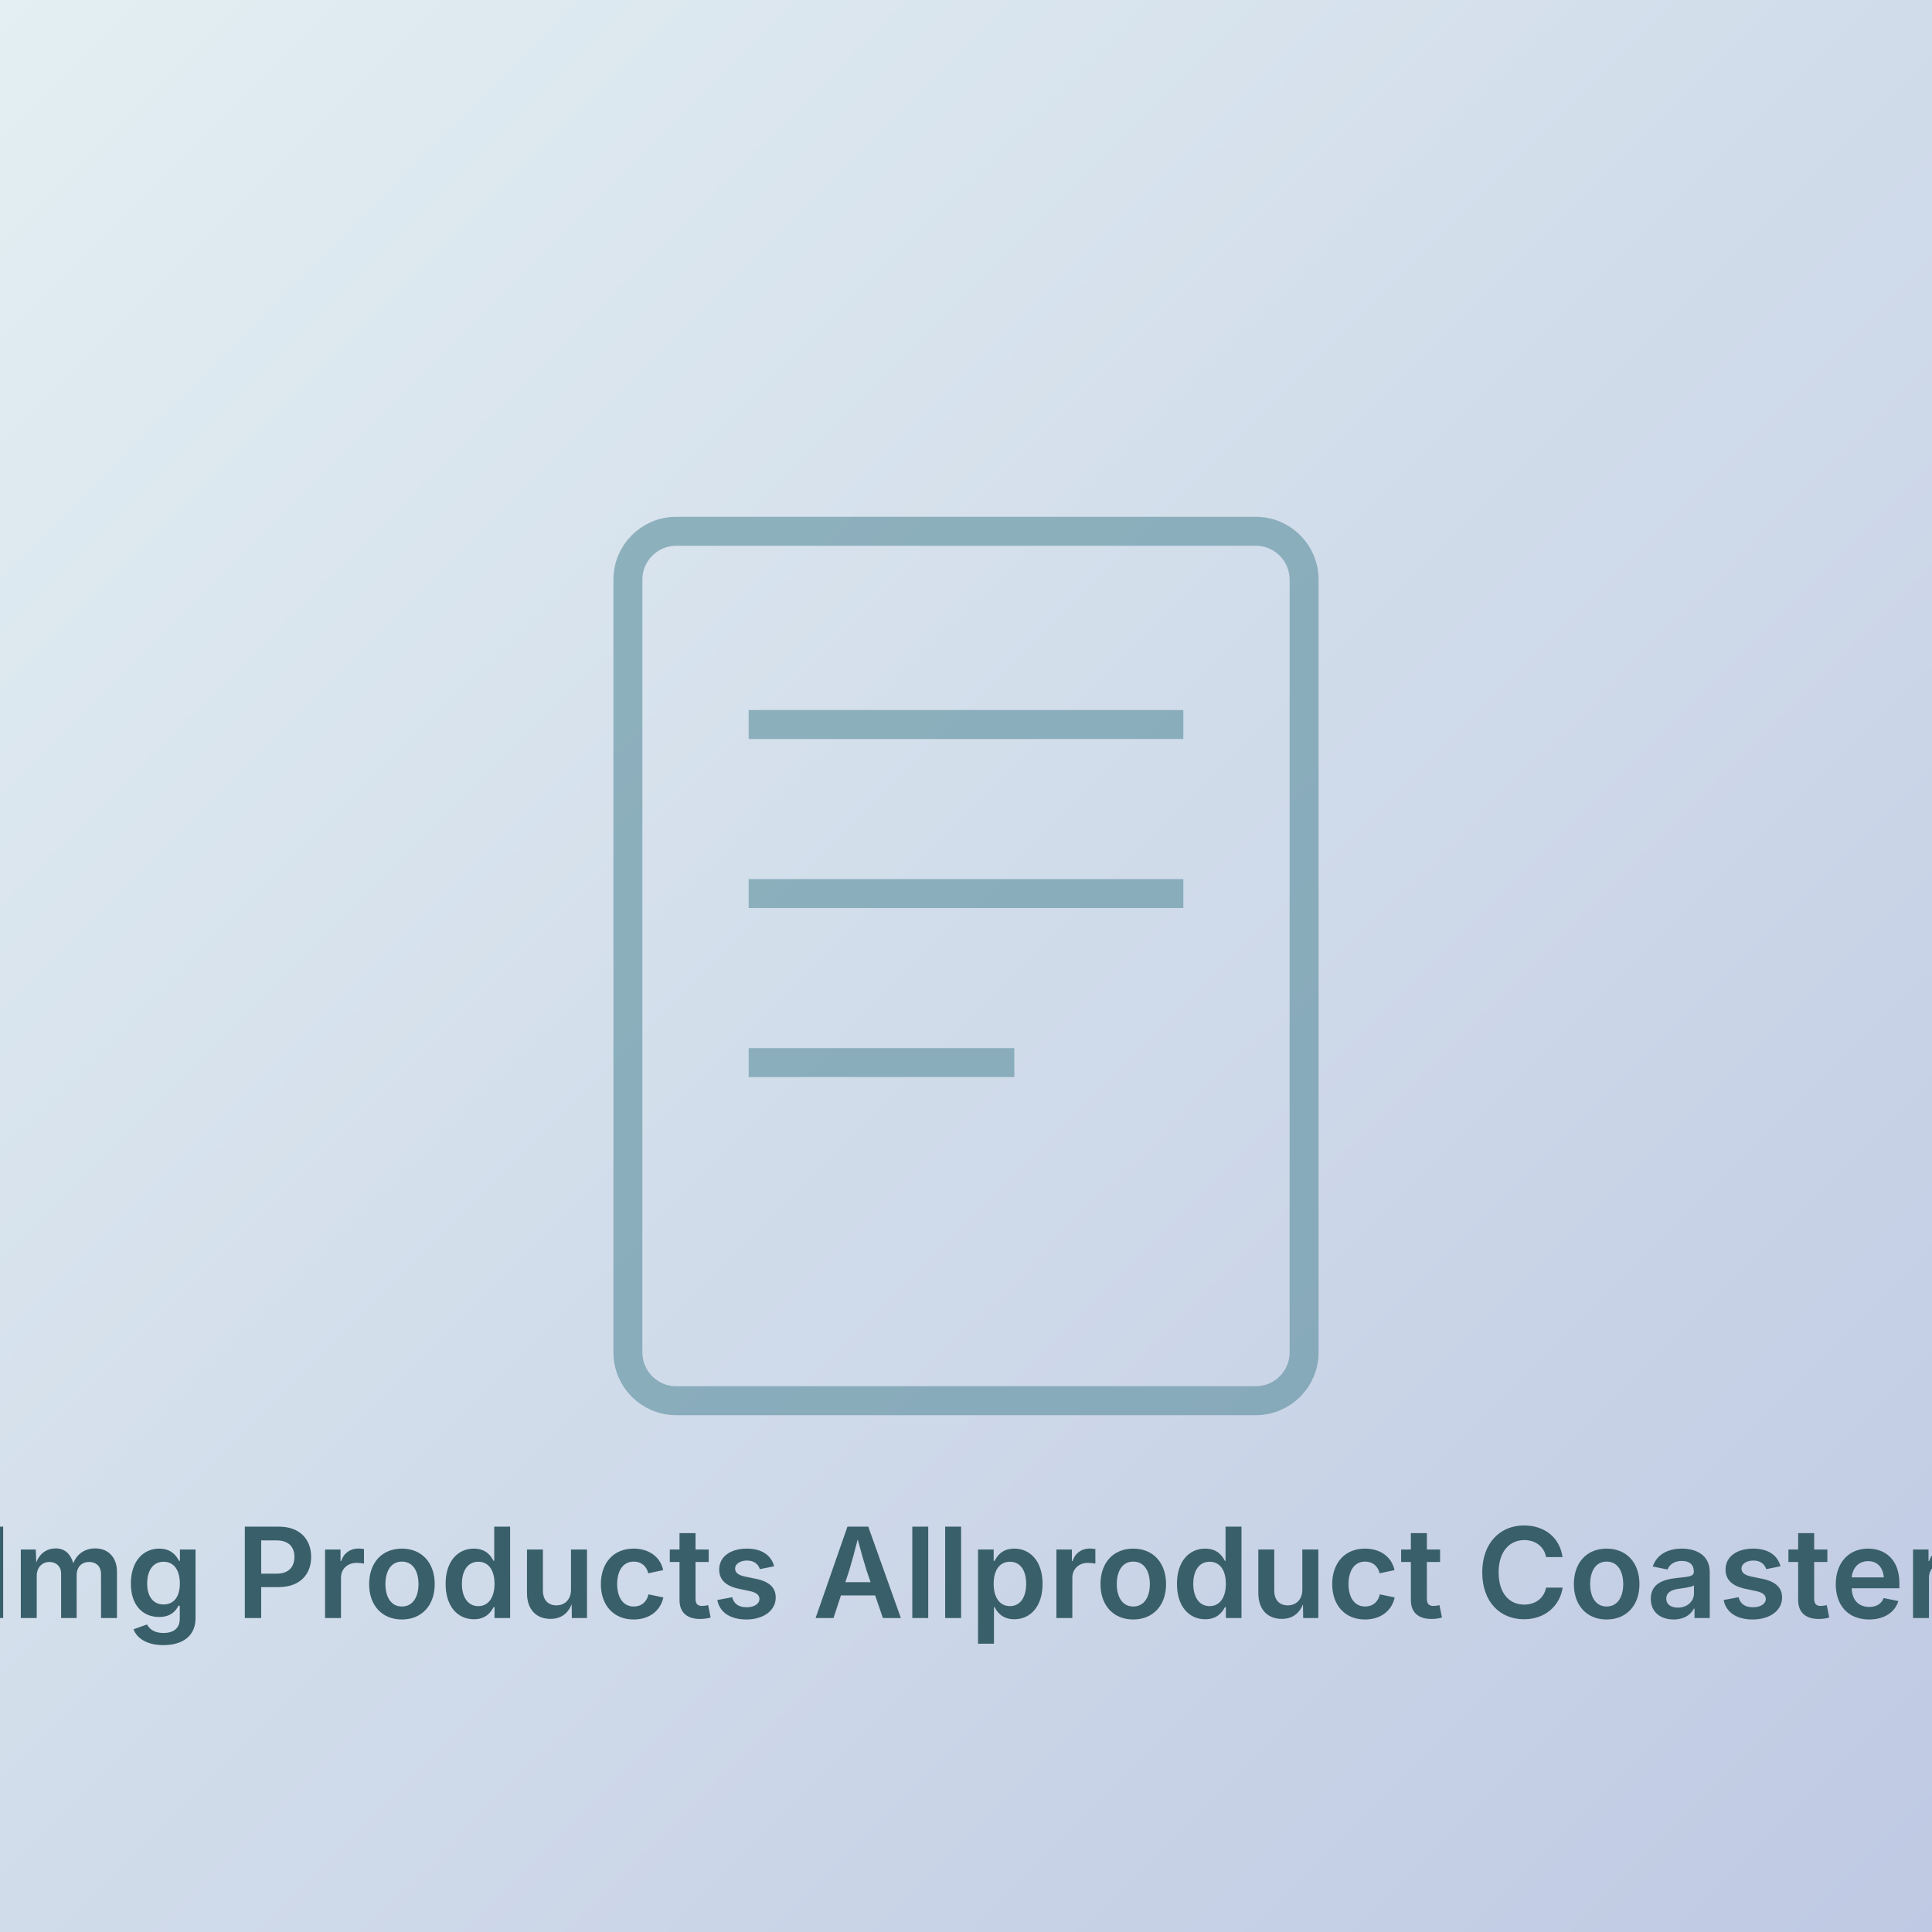
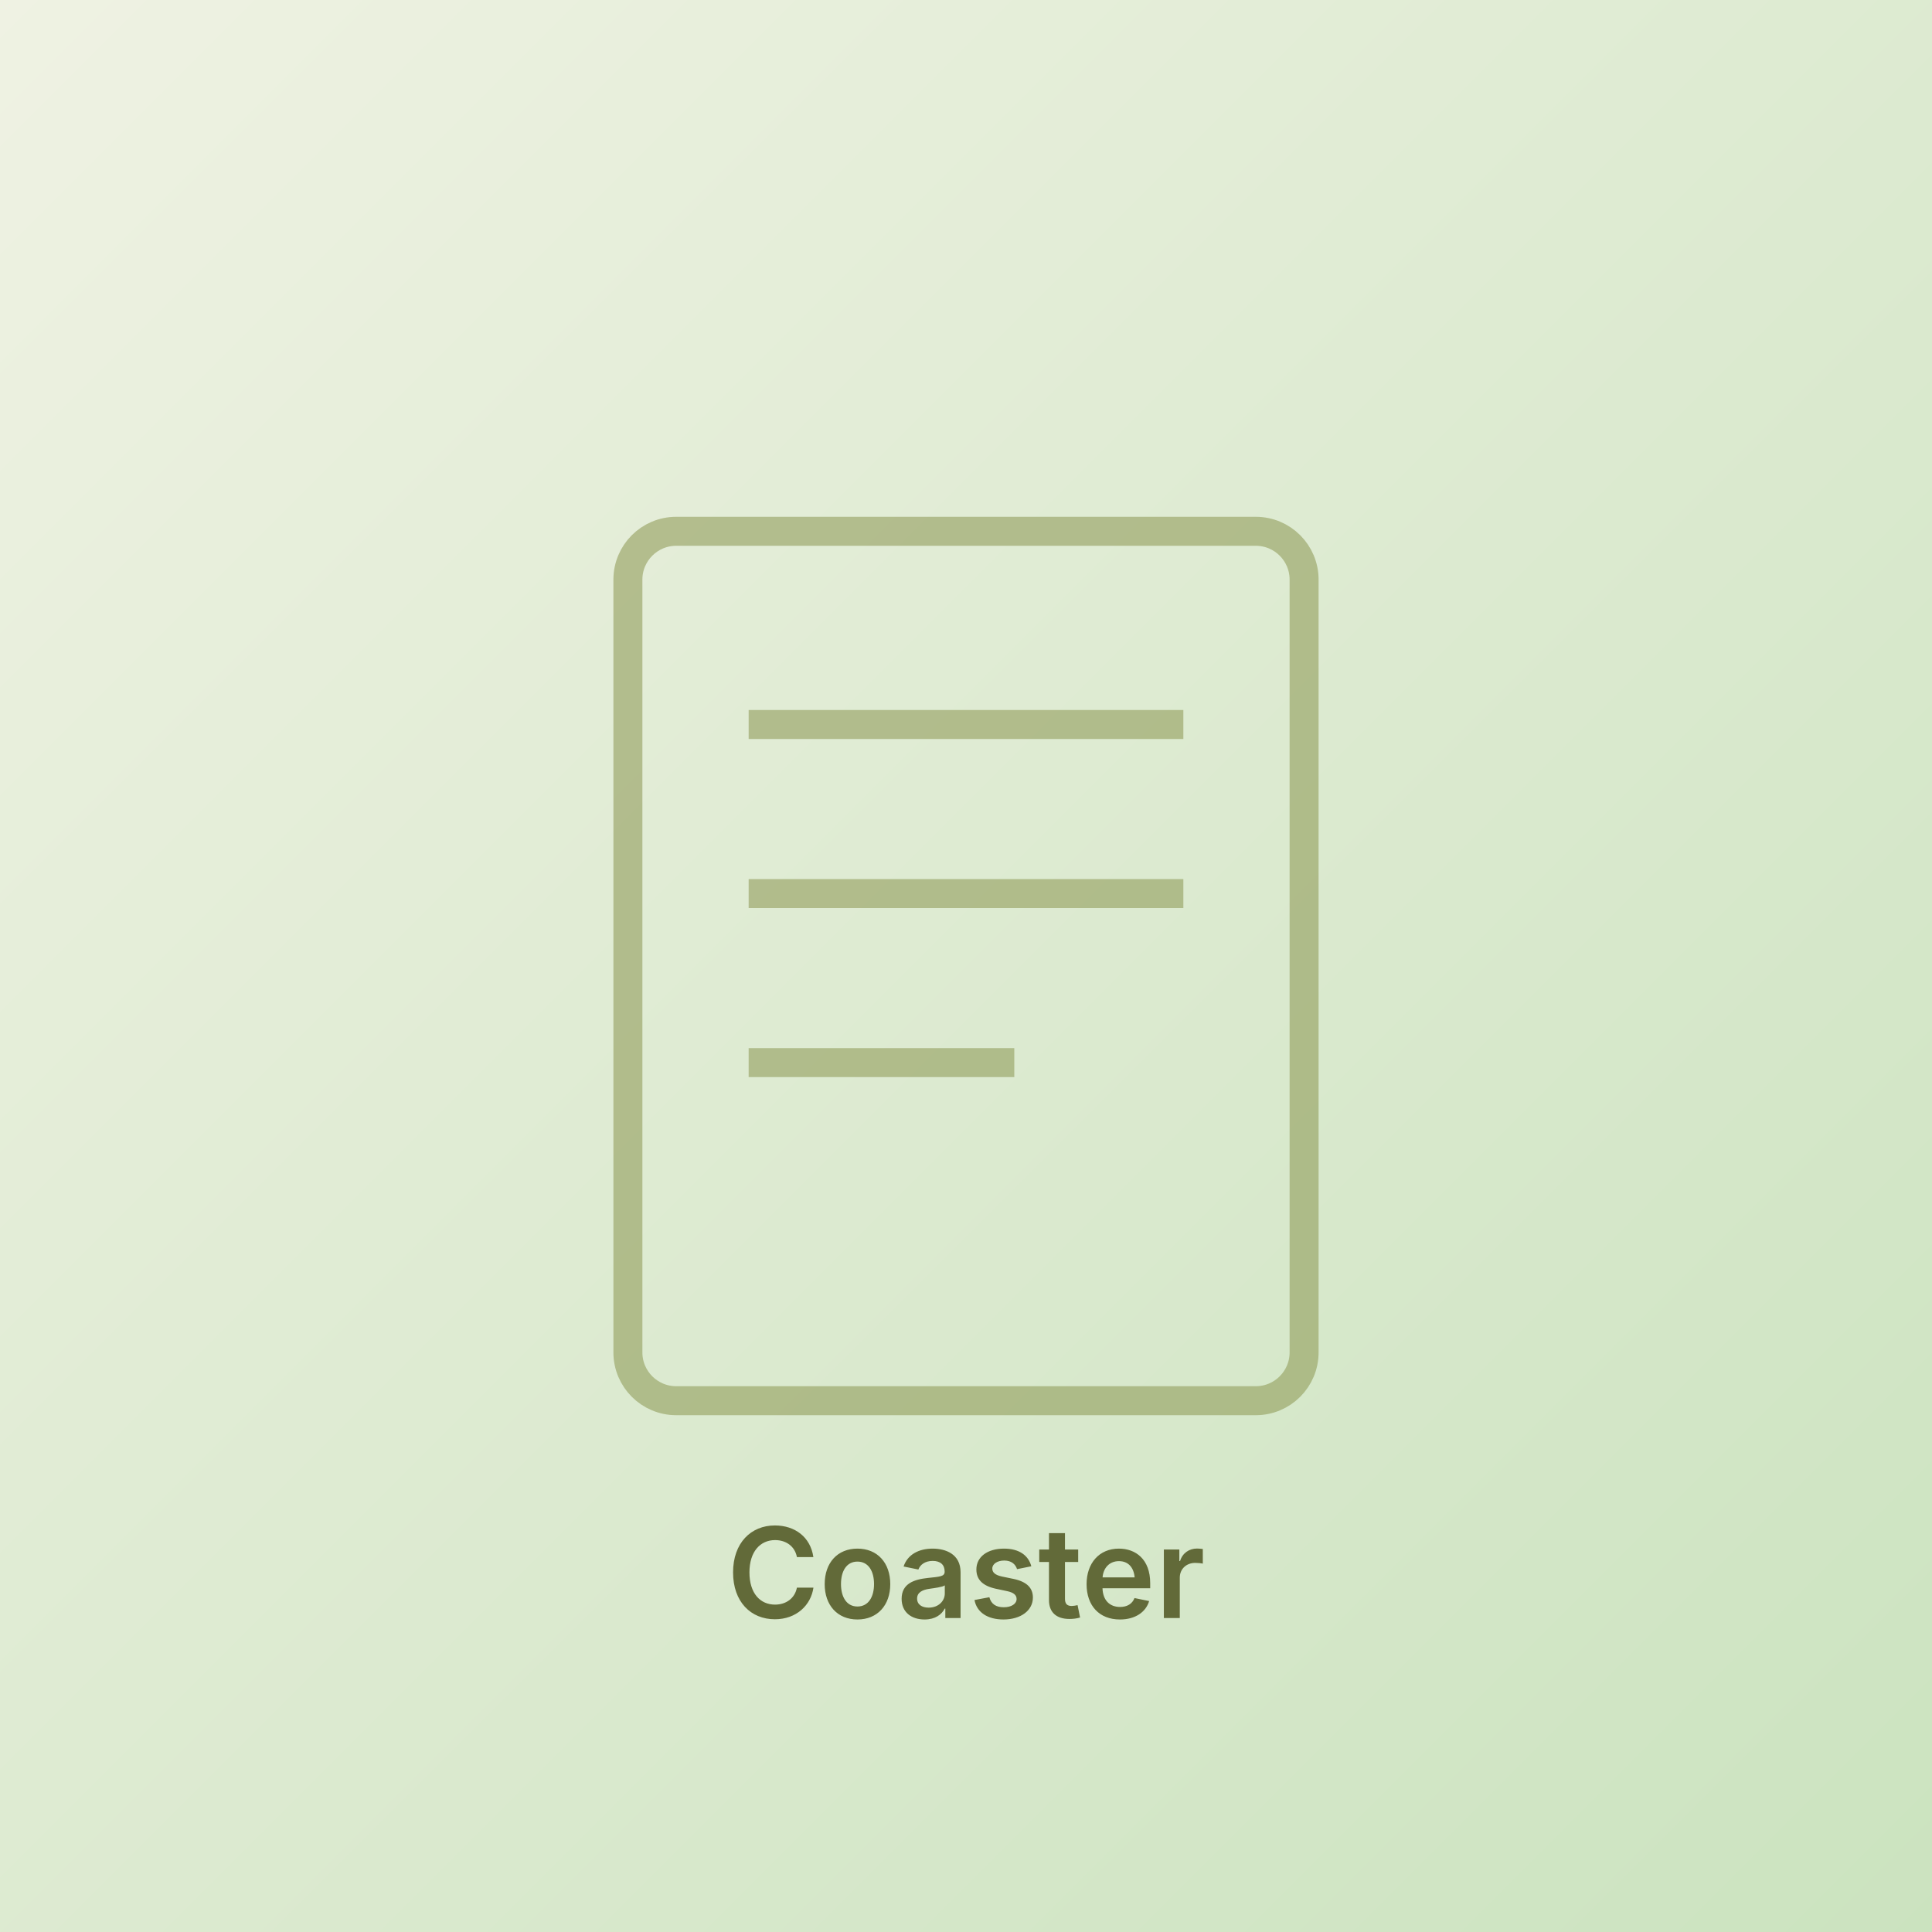
<svg xmlns="http://www.w3.org/2000/svg" viewBox="0 0 400 400" width="400" height="400">
  <defs>
    <linearGradient id="g" x1="0" y1="0" x2="1" y2="1">
-       <stop offset="0" stop-color="hsl(193,35%,92%)" />
-       <stop offset="1" stop-color="hsl(223,40%,82%)" />
+       <stop offset="0" stop-color="hsl(70,35%,92%)" />
+       <stop offset="1" stop-color="hsl(100,40%,82%)" />
    </linearGradient>
  </defs>
  <rect width="400" height="400" fill="url(#g)" />
-   <g fill="none" stroke="hsl(193,30%,45%)" stroke-width="6" stroke-linejoin="round" opacity=".55">
+   <g fill="none" stroke="hsl(70,30%,45%)" stroke-width="6" stroke-linejoin="round" opacity=".55">
    <rect x="130" y="110" width="140" height="180" rx="10" />
    <path d="M155 150h90M155 185h90M155 220h55" />
  </g>
-   <text x="200" y="335" text-anchor="middle" font-family="Inter,system-ui,sans-serif" font-size="26" font-weight="600" fill="hsl(193,30%,32%)">Img Products Allproduct Coaster</text>
+   <text x="200" y="335" text-anchor="middle" font-family="Inter,system-ui,sans-serif" font-size="26" font-weight="600" fill="hsl(70,30%,32%)">Coaster</text>
</svg>
